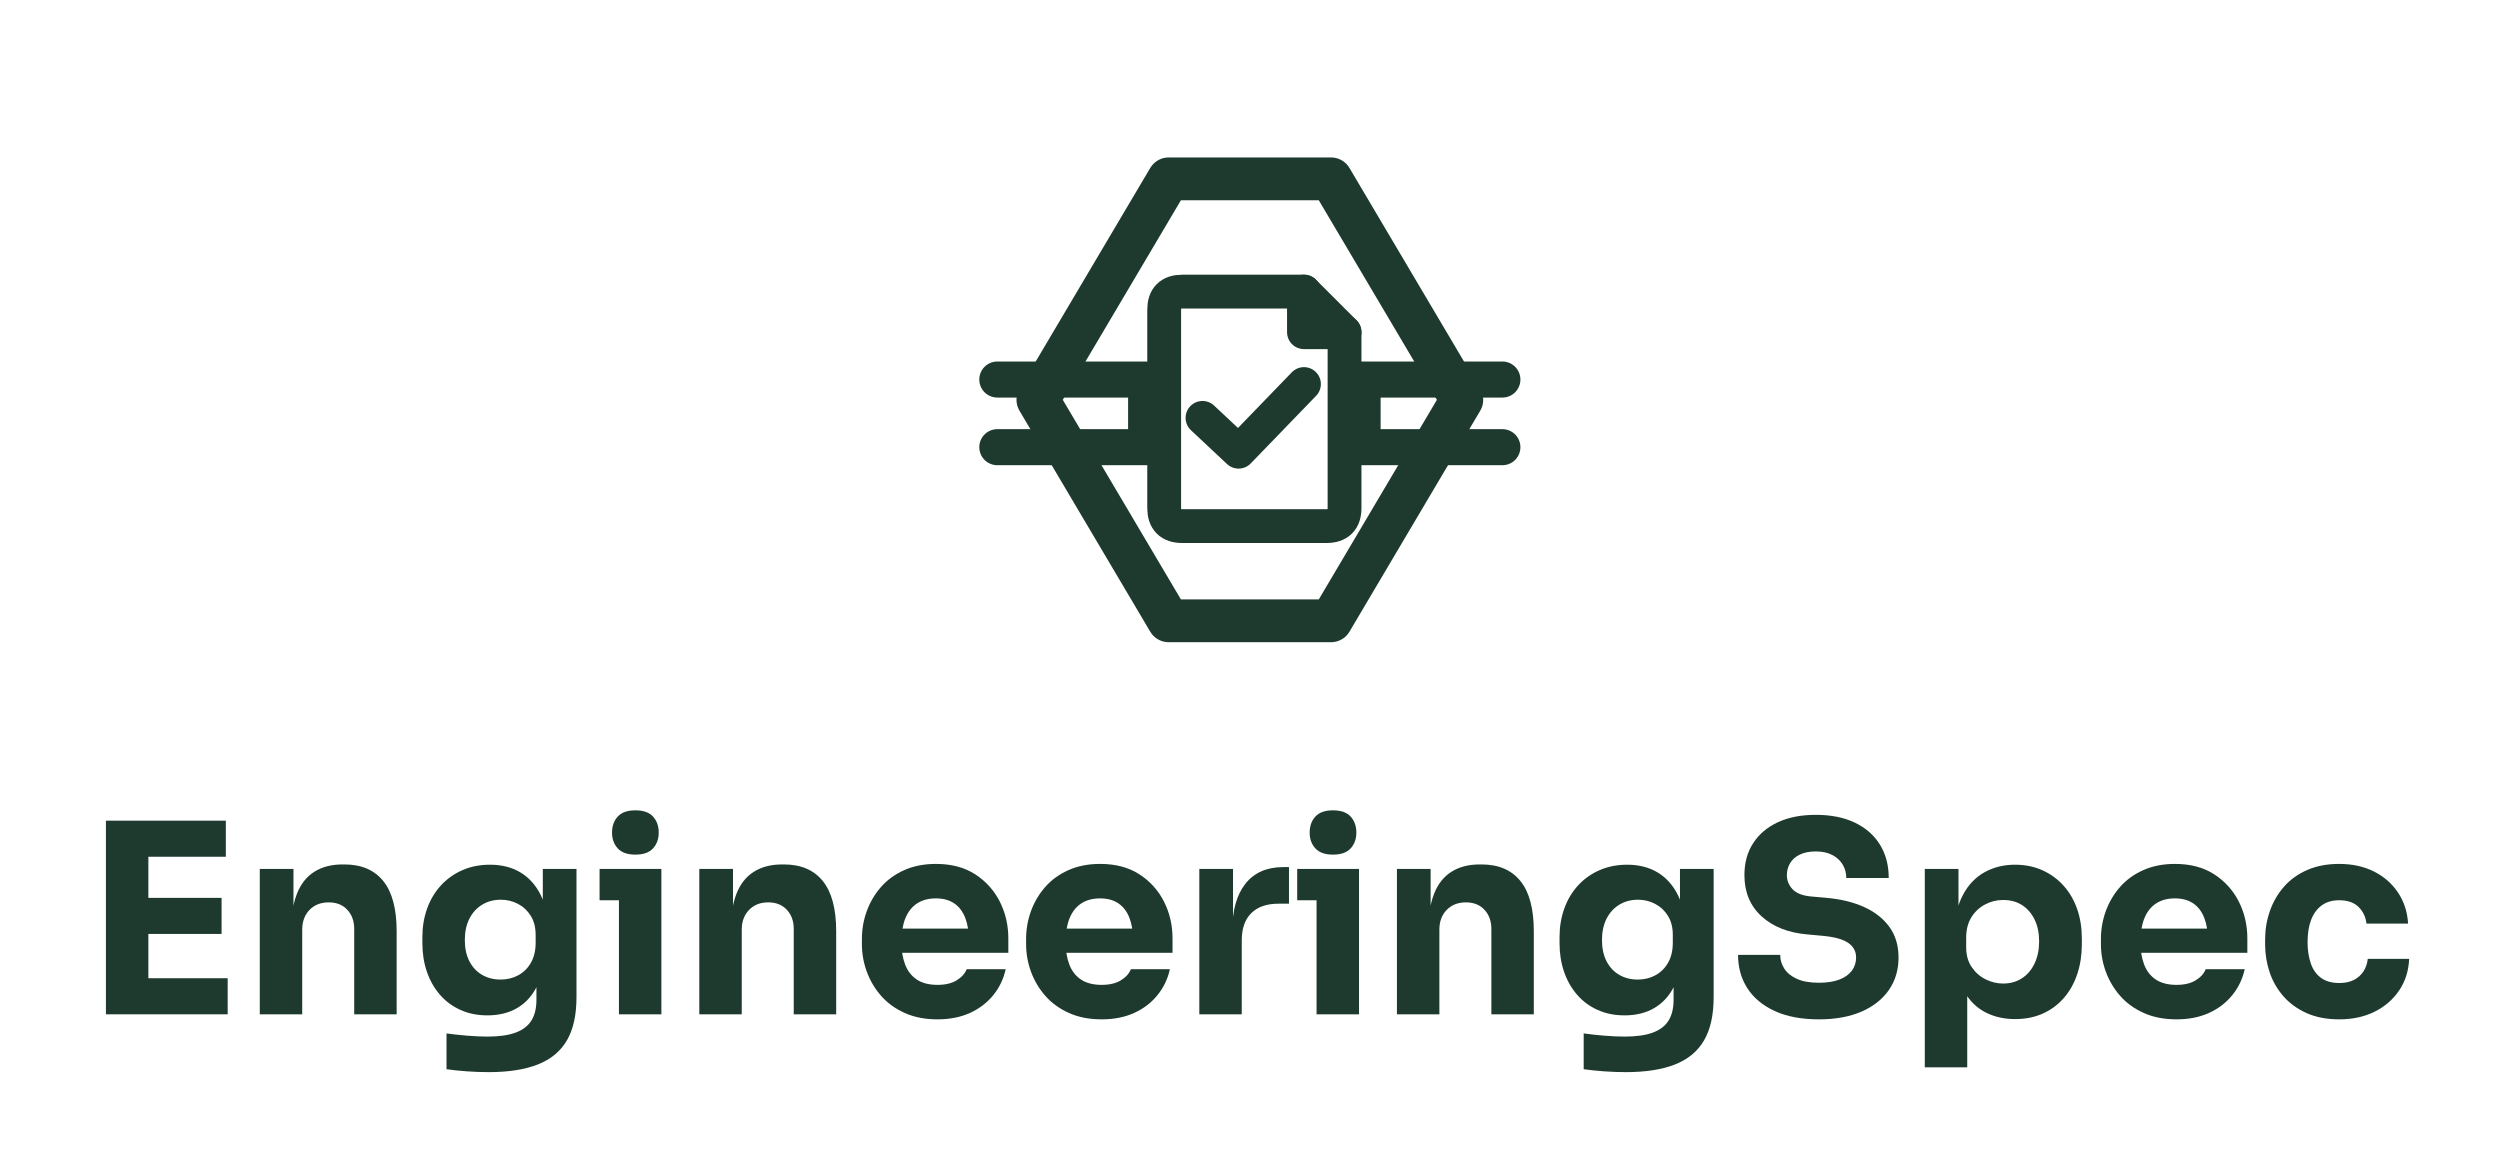
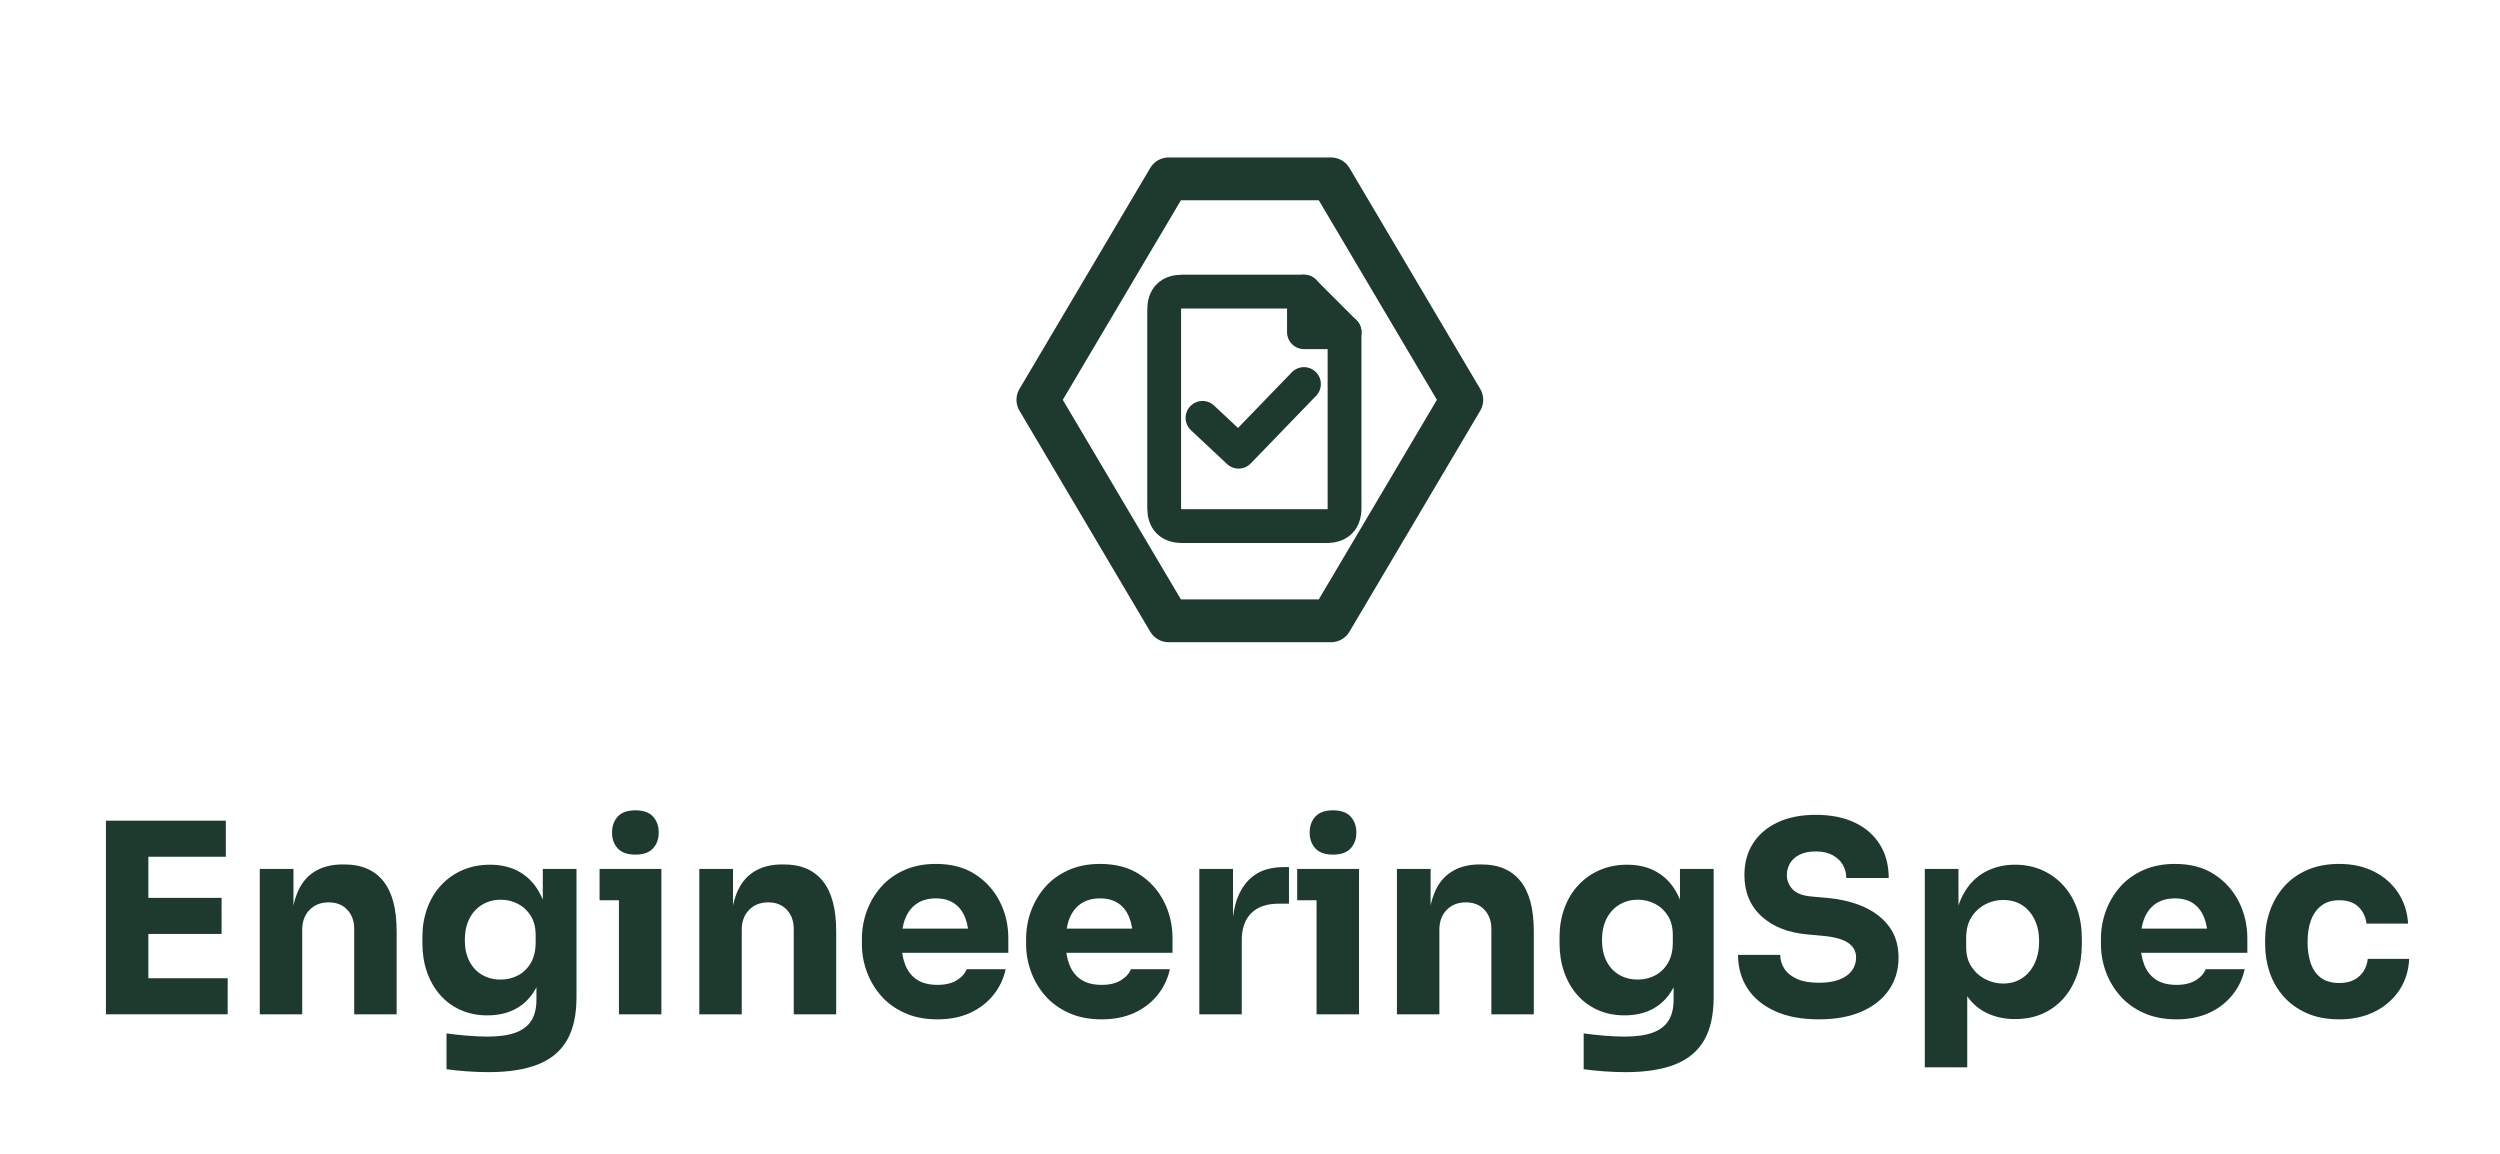
<svg xmlns="http://www.w3.org/2000/svg" viewBox="0 0 594 274" width="594" height="274">
  <g transform="translate(216.6071 20) scale(0.5357143)">
    <g fill="none" stroke="#1E3A2F" stroke-linejoin="round" stroke-linecap="round">
      <path d="M114,42 L186,42 L244,140 L186,238 L114,238 L56,140 Z" stroke-width="19" />
-       <path d="M38,131 L104,131 M38,161 L104,161 M104,131 L104,161 M262,131 L200,131 M262,161 L200,161 M200,131 L200,161" stroke-width="16" />
      <path d="M120,92 L174,92 L192,110 L192,188 Q192,196 184,196 L120,196 Q112,196 112,188 L112,100 Q112,92 120,92 Z" stroke-width="15" />
      <path d="M174,92 L174,110 L192,110" stroke-width="15" />
      <path d="M129,148 L145,163 L174,133" stroke-width="15" />
    </g>
  </g>
  <g fill="#1E3A2F" transform="translate(20.0 241.0) scale(0.6302521)">
    <g transform="translate(0.000 0) scale(0.1 -0.1)">
      <path d="M82 0V730H242V0ZM222 0V136H541V0ZM222 303V439H518V303ZM222 594V730H534V594Z" />
    </g>
    <g transform="translate(58.900 0) scale(0.1 -0.1)">
      <path d="M73 0V548H200V313H191Q191 397 212.5 453.0Q234 509 278.0 537.0Q322 565 385 565H392Q488 565 538.5 502.5Q589 440 589 313V0H429V322Q429 366 403.0 394.0Q377 422 333 422Q288 422 260.5 393.5Q233 365 233 319V0Z" />
    </g>
    <g transform="translate(123.600 0) scale(0.1 -0.1)">
      <path d="M289 -218Q249 -218 207.0 -215.0Q165 -212 130 -207V-72Q165 -77 207.5 -80.5Q250 -84 285 -84Q350 -84 390.5 -69.0Q431 -54 450.0 -23.5Q469 7 469 55V164L498 228Q496 155 469.5 103.0Q443 51 396.0 23.5Q349 -4 284 -4Q228 -4 182.5 16.5Q137 37 105.0 74.0Q73 111 56.0 160.5Q39 210 39 268V291Q39 349 57.0 399.0Q75 449 109.0 486.0Q143 523 190.0 543.5Q237 564 294 564Q360 564 408.5 535.0Q457 506 485.0 450.0Q513 394 515 315L493 309V548H620V65Q620 -36 584.0 -98.0Q548 -160 474.5 -189.0Q401 -218 289 -218ZM334 131Q371 131 401.0 147.5Q431 164 448.5 195.0Q466 226 466 270V299Q466 342 447.5 371.5Q429 401 399.0 416.5Q369 432 335 432Q295 432 264.0 413.0Q233 394 216.0 360.0Q199 326 199 280Q199 233 216.5 199.5Q234 166 264.5 148.5Q295 131 334 131Z" />
    </g>
    <g transform="translate(191.700 0) scale(0.1 -0.1)">
      <path d="M99 0V548H259V0ZM26 430V548H259V430ZM161 602Q116 602 94.5 625.5Q73 649 73 685Q73 722 94.5 745.5Q116 769 161 769Q206 769 227.5 745.5Q249 722 249 685Q249 649 227.5 625.5Q206 602 161 602Z" />
    </g>
    <g transform="translate(224.600 0) scale(0.1 -0.1)">
      <path d="M73 0V548H200V313H191Q191 397 212.5 453.0Q234 509 278.0 537.0Q322 565 385 565H392Q488 565 538.5 502.5Q589 440 589 313V0H429V322Q429 366 403.0 394.0Q377 422 333 422Q288 422 260.5 393.5Q233 365 233 319V0Z" />
    </g>
    <g transform="translate(289.300 0) scale(0.1 -0.1)">
      <path d="M324 -19Q254 -19 200.5 5.0Q147 29 111.5 69.5Q76 110 57.5 160.5Q39 211 39 264V284Q39 339 57.5 389.5Q76 440 111.0 480.0Q146 520 198.5 543.5Q251 567 318 567Q406 567 466.5 527.5Q527 488 559.0 424.5Q591 361 591 286V232H106V323H494L442 281Q442 330 428.0 365.0Q414 400 386.5 418.5Q359 437 318 437Q276 437 247.0 418.0Q218 399 203.0 362.5Q188 326 188 273Q188 224 202.0 187.5Q216 151 246.0 131.0Q276 111 324 111Q368 111 396.0 128.0Q424 145 434 170H581Q569 115 534.0 72.0Q499 29 446.0 5.0Q393 -19 324 -19Z" />
    </g>
    <g transform="translate(351.200 0) scale(0.1 -0.1)">
      <path d="M324 -19Q254 -19 200.5 5.0Q147 29 111.5 69.5Q76 110 57.5 160.5Q39 211 39 264V284Q39 339 57.5 389.5Q76 440 111.0 480.0Q146 520 198.5 543.5Q251 567 318 567Q406 567 466.5 527.5Q527 488 559.0 424.5Q591 361 591 286V232H106V323H494L442 281Q442 330 428.0 365.0Q414 400 386.5 418.5Q359 437 318 437Q276 437 247.0 418.0Q218 399 203.0 362.5Q188 326 188 273Q188 224 202.0 187.5Q216 151 246.0 131.0Q276 111 324 111Q368 111 396.0 128.0Q424 145 434 170H581Q569 115 534.0 72.0Q499 29 446.0 5.0Q393 -19 324 -19Z" />
    </g>
    <g transform="translate(413.100 0) scale(0.1 -0.1)">
      <path d="M73 0V548H200V313H197Q197 429 246.5 492.0Q296 555 390 555H411V417H371Q305 417 269.0 381.5Q233 346 233 279V0Z" />
    </g>
    <g transform="translate(454.700 0) scale(0.1 -0.1)">
      <path d="M99 0V548H259V0ZM26 430V548H259V430ZM161 602Q116 602 94.5 625.5Q73 649 73 685Q73 722 94.5 745.5Q116 769 161 769Q206 769 227.5 745.5Q249 722 249 685Q249 649 227.5 625.5Q206 602 161 602Z" />
    </g>
    <g transform="translate(487.600 0) scale(0.1 -0.1)">
      <path d="M73 0V548H200V313H191Q191 397 212.5 453.0Q234 509 278.0 537.0Q322 565 385 565H392Q488 565 538.5 502.5Q589 440 589 313V0H429V322Q429 366 403.0 394.0Q377 422 333 422Q288 422 260.5 393.5Q233 365 233 319V0Z" />
    </g>
    <g transform="translate(552.300 0) scale(0.1 -0.1)">
      <path d="M289 -218Q249 -218 207.0 -215.0Q165 -212 130 -207V-72Q165 -77 207.5 -80.5Q250 -84 285 -84Q350 -84 390.5 -69.0Q431 -54 450.0 -23.5Q469 7 469 55V164L498 228Q496 155 469.5 103.0Q443 51 396.0 23.5Q349 -4 284 -4Q228 -4 182.5 16.5Q137 37 105.0 74.0Q73 111 56.0 160.5Q39 210 39 268V291Q39 349 57.0 399.0Q75 449 109.0 486.0Q143 523 190.0 543.5Q237 564 294 564Q360 564 408.5 535.0Q457 506 485.0 450.0Q513 394 515 315L493 309V548H620V65Q620 -36 584.0 -98.0Q548 -160 474.5 -189.0Q401 -218 289 -218ZM334 131Q371 131 401.0 147.5Q431 164 448.5 195.0Q466 226 466 270V299Q466 342 447.5 371.5Q429 401 399.0 416.5Q369 432 335 432Q295 432 264.0 413.0Q233 394 216.0 360.0Q199 326 199 280Q199 233 216.5 199.5Q234 166 264.5 148.5Q295 131 334 131Z" />
    </g>
    <g transform="translate(620.400 0) scale(0.1 -0.1)">
      <path d="M336 -19Q237 -19 169.0 12.5Q101 44 66.0 98.5Q31 153 31 224H190Q190 196 205.5 172.0Q221 148 253.0 133.5Q285 119 336 119Q382 119 413.0 131.0Q444 143 460.0 164.5Q476 186 476 214Q476 249 446.0 269.5Q416 290 349 296L294 301Q185 310 120.0 369.0Q55 428 55 525Q55 595 88.5 646.0Q122 697 182.0 724.5Q242 752 324 752Q410 752 471.5 722.5Q533 693 566.0 639.5Q599 586 599 514H439Q439 541 426.0 563.5Q413 586 387.5 600.0Q362 614 324 614Q288 614 263.5 602.0Q239 590 227.0 569.5Q215 549 215 525Q215 494 237.0 471.0Q259 448 309 444L365 439Q445 432 506.0 404.5Q567 377 601.5 329.5Q636 282 636 214Q636 144 599.5 91.5Q563 39 496.0 10.0Q429 -19 336 -19Z" />
    </g>
    <g transform="translate(686.600 0) scale(0.1 -0.1)">
      <path d="M73 -200V548H200V311L183 312Q187 394 217.0 450.5Q247 507 298.0 535.5Q349 564 413 564Q470 564 516.5 543.0Q563 522 596.5 484.5Q630 447 647.5 396.5Q665 346 665 286V263Q665 204 648.0 152.5Q631 101 598.5 63.0Q566 25 519.5 3.5Q473 -18 413 -18Q351 -18 301.5 7.5Q252 33 222.0 85.5Q192 138 189 219L233 159V-200ZM368 116Q409 116 439.5 136.0Q470 156 487.0 192.0Q504 228 504 275Q504 322 487.0 357.0Q470 392 440.0 411.5Q410 431 368 431Q332 431 300.0 414.0Q268 397 248.5 365.5Q229 334 229 289V252Q229 209 249.5 178.5Q270 148 302.0 132.0Q334 116 368 116Z" />
    </g>
    <g transform="translate(756.400 0) scale(0.1 -0.1)">
      <path d="M324 -19Q254 -19 200.5 5.0Q147 29 111.5 69.5Q76 110 57.5 160.5Q39 211 39 264V284Q39 339 57.5 389.5Q76 440 111.0 480.0Q146 520 198.5 543.5Q251 567 318 567Q406 567 466.5 527.5Q527 488 559.0 424.5Q591 361 591 286V232H106V323H494L442 281Q442 330 428.0 365.0Q414 400 386.5 418.5Q359 437 318 437Q276 437 247.0 418.0Q218 399 203.0 362.5Q188 326 188 273Q188 224 202.0 187.5Q216 151 246.0 131.0Q276 111 324 111Q368 111 396.0 128.0Q424 145 434 170H581Q569 115 534.0 72.0Q499 29 446.0 5.0Q393 -19 324 -19Z" />
    </g>
    <g transform="translate(818.300 0) scale(0.1 -0.1)">
      <path d="M319 -19Q248 -19 195.5 4.5Q143 28 108.0 68.0Q73 108 56.0 158.5Q39 209 39 263V282Q39 338 57.0 389.5Q75 441 110.0 481.0Q145 521 197.5 544.0Q250 567 318 567Q392 567 449.0 538.5Q506 510 540.0 459.0Q574 408 578 342H421Q417 379 391.5 404.5Q366 430 318 430Q278 430 251.5 410.0Q225 390 212.0 355.0Q199 320 199 272Q199 228 211.0 192.5Q223 157 249.5 137.5Q276 118 319 118Q351 118 373.5 129.5Q396 141 409.5 161.5Q423 182 426 209H582Q579 141 544.0 89.5Q509 38 451.0 9.5Q393 -19 319 -19Z" />
    </g>
  </g>
</svg>
